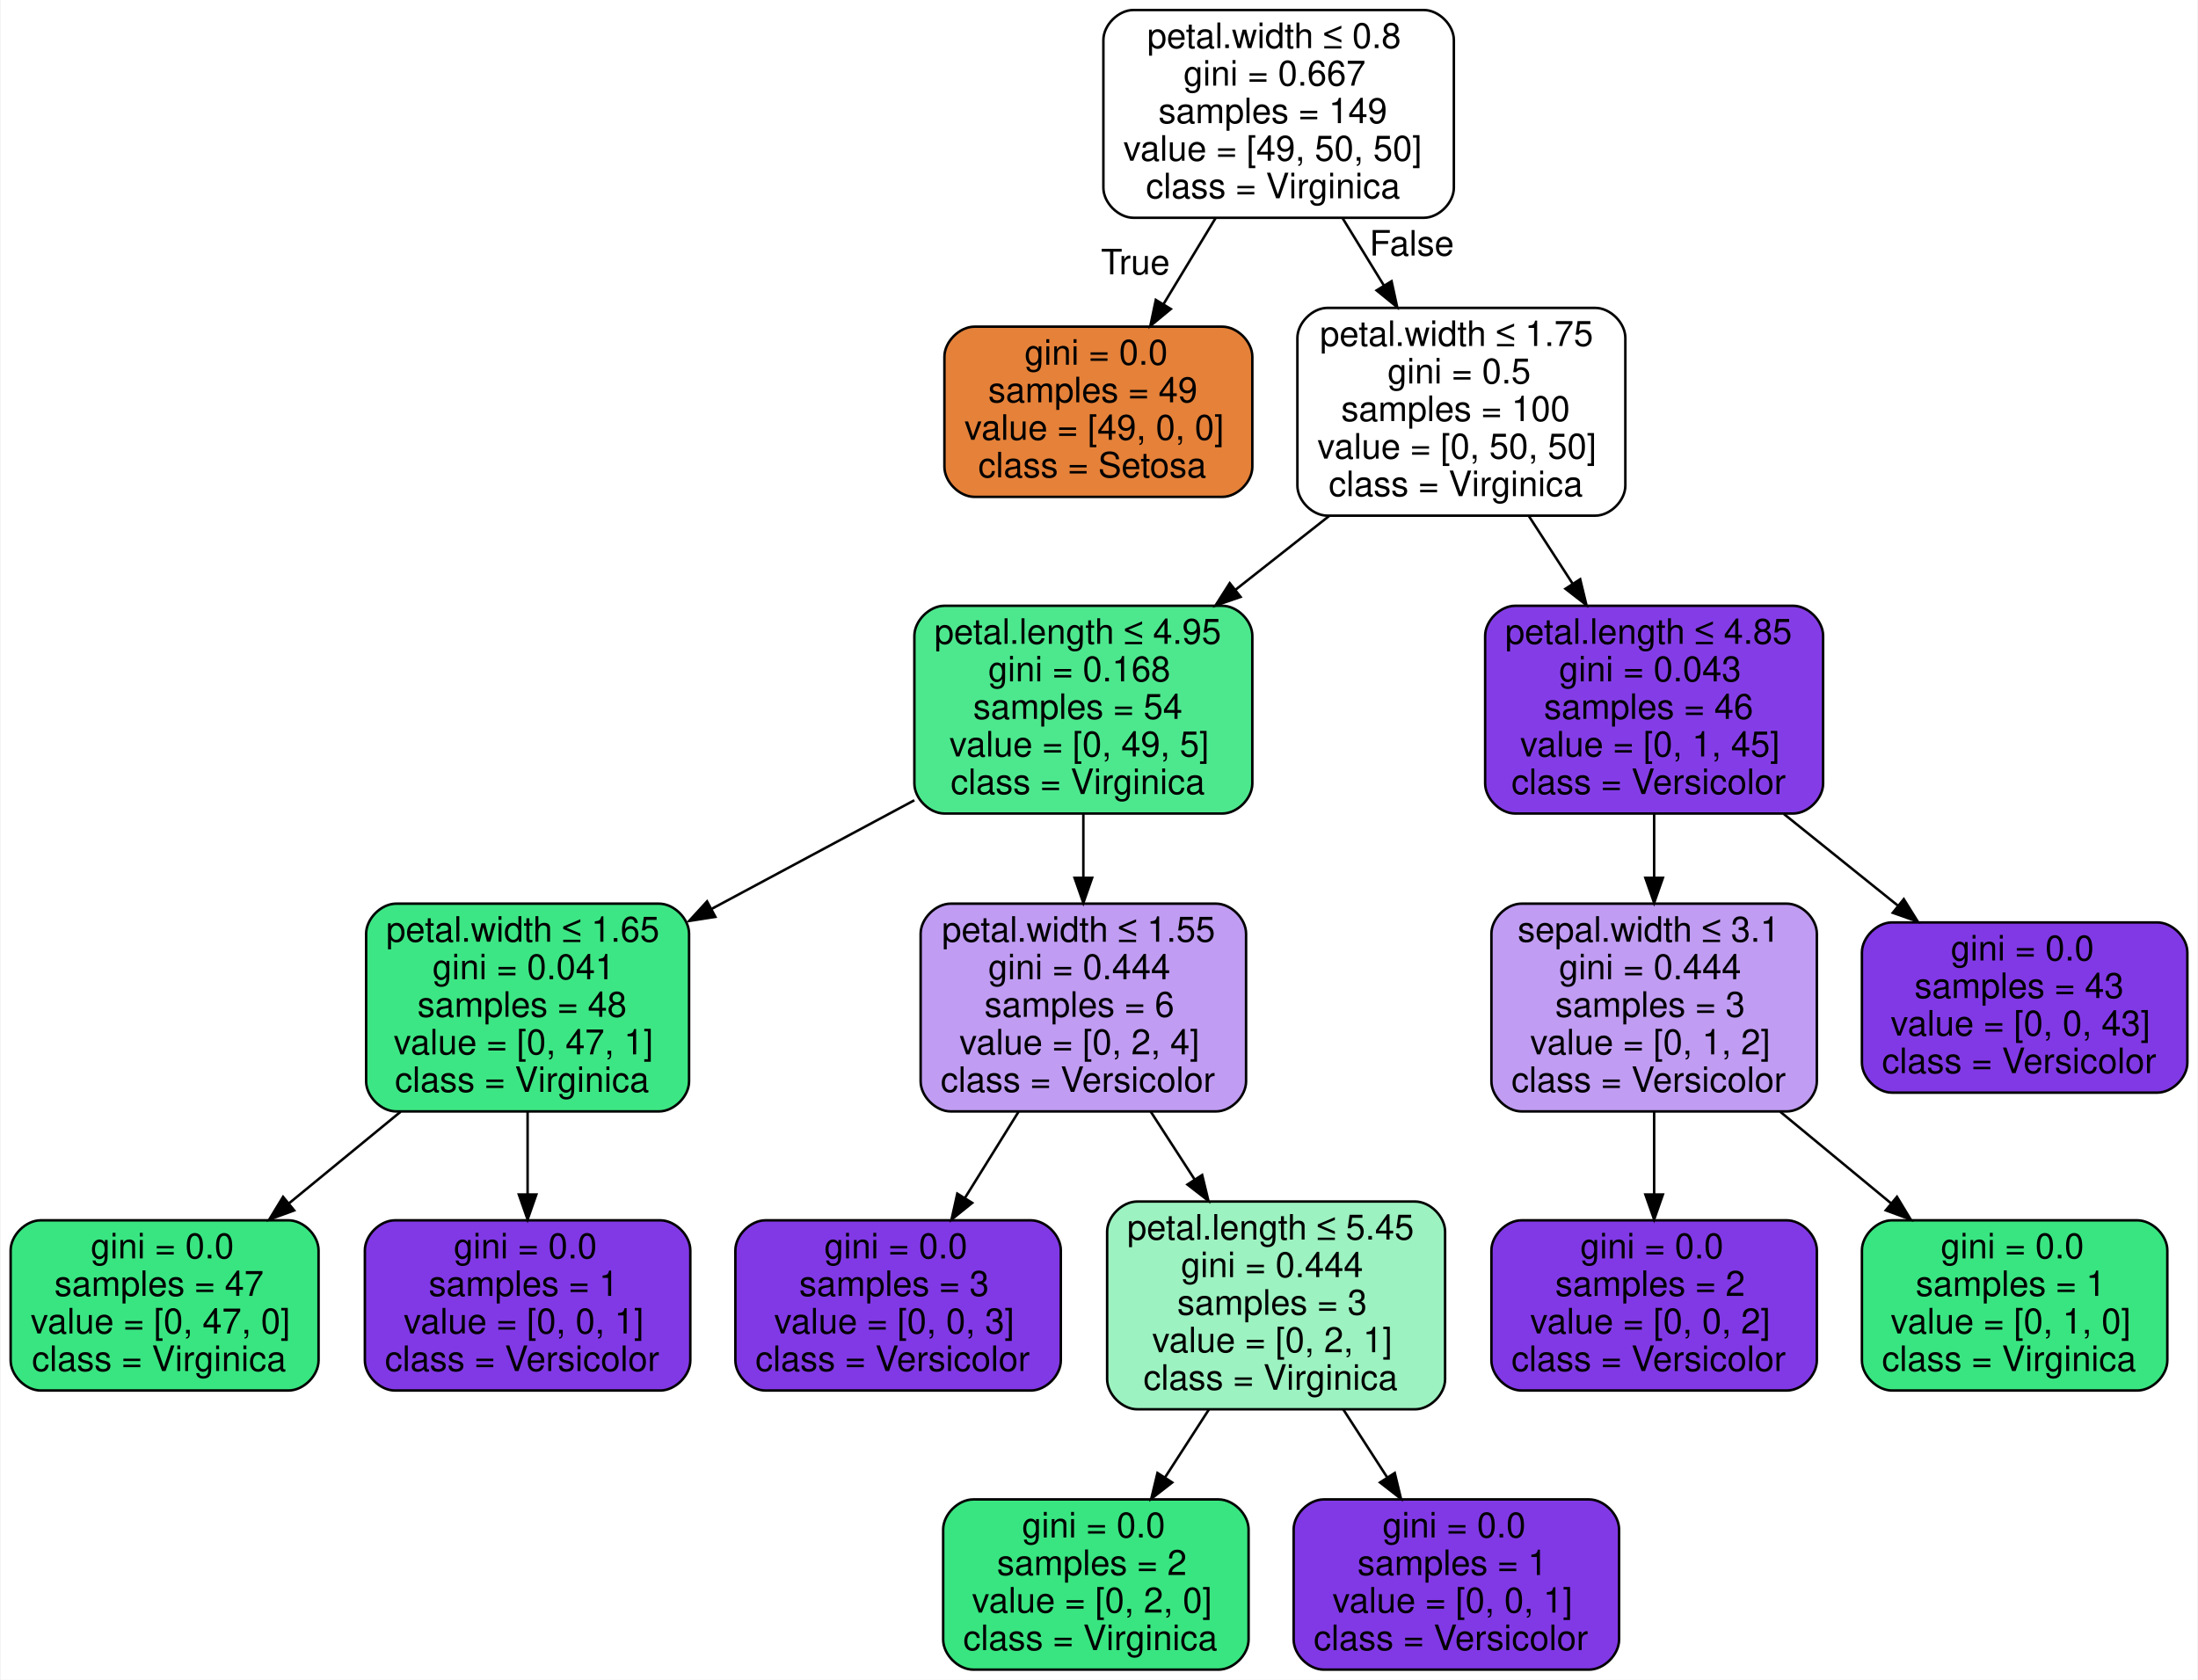
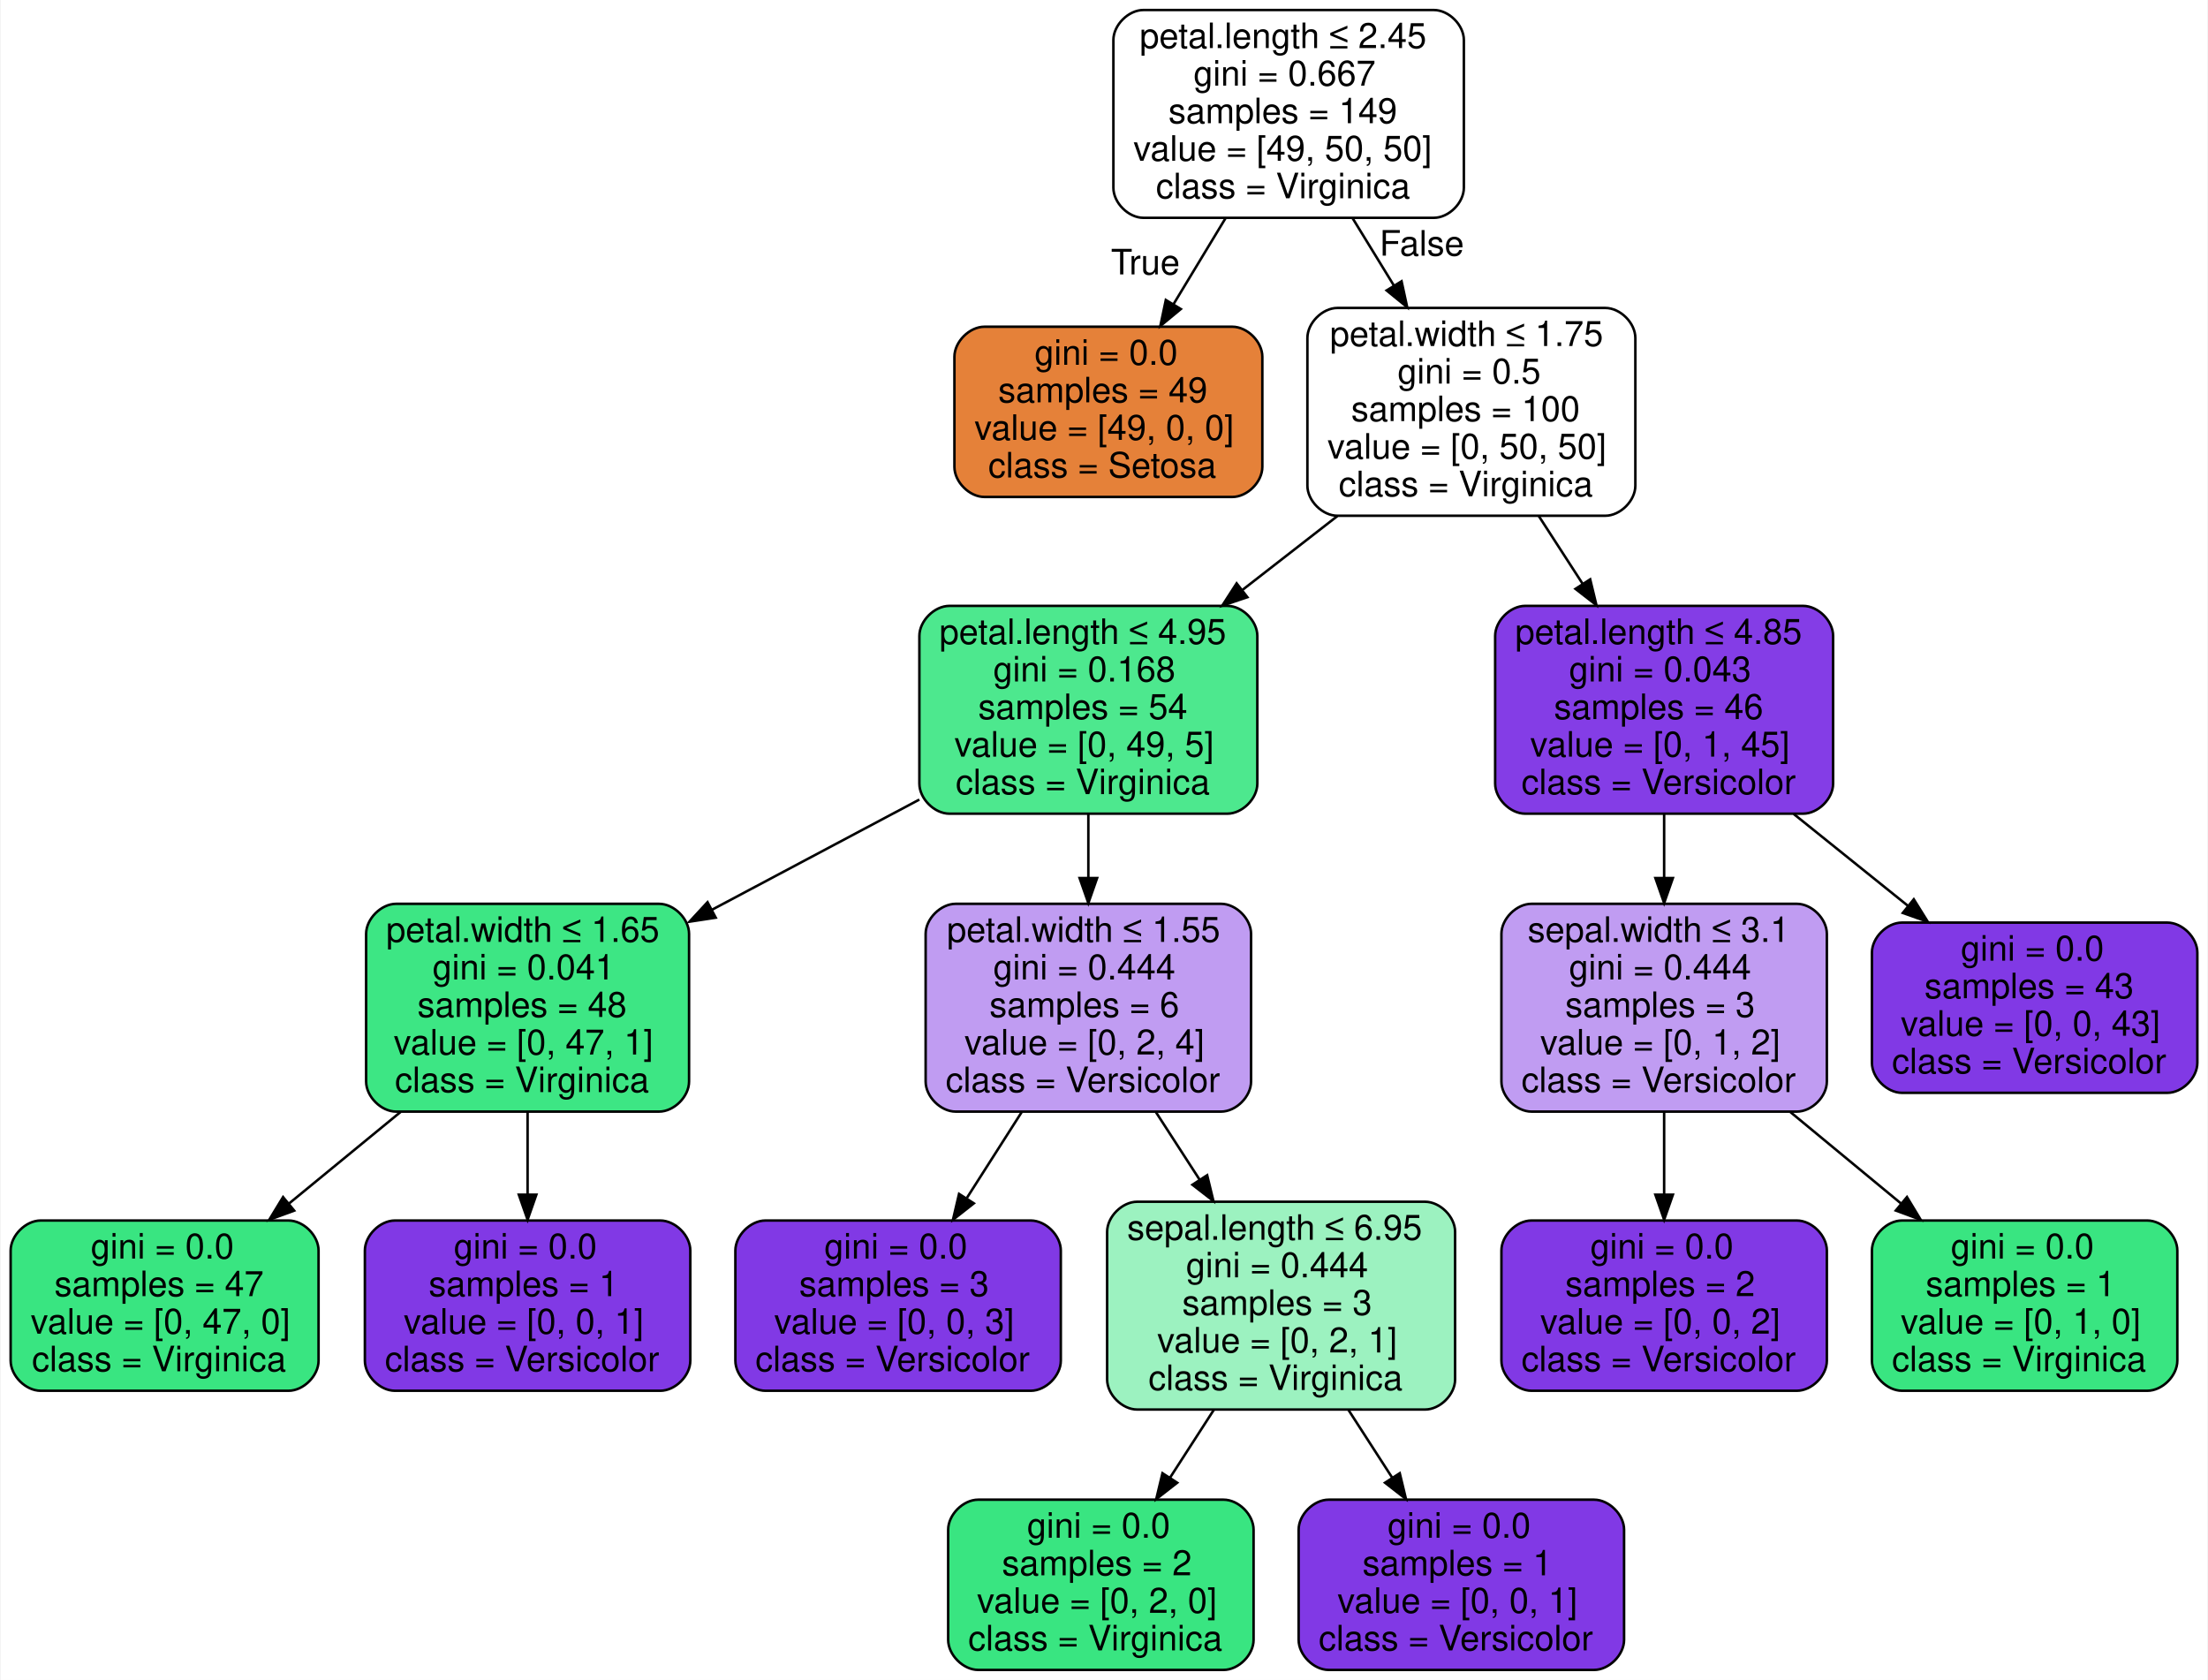
- <svg xmlns="http://www.w3.org/2000/svg" width="878pt" height="671pt" viewBox="0.00 0.00 877.50 671.00">
+ <svg xmlns="http://www.w3.org/2000/svg" width="882pt" height="671pt" viewBox="0.00 0.00 881.50 671.00">
  <g id="graph0" class="graph" transform="scale(1 1) rotate(0) translate(4 667)">
-     <polygon fill="#ffffff" stroke="transparent" points="-4,4 -4,-667 873.5,-667 873.5,4 -4,4" />
+     <polygon fill="#ffffff" stroke="transparent" points="-4,4 -4,-667 877.5,-667 877.5,4 -4,4" />
    <g id="node1" class="node">
-       <path fill="#ffffff" stroke="#000000" d="M564.5,-663C564.5,-663 448.5,-663 448.5,-663 442.5,-663 436.5,-657 436.5,-651 436.5,-651 436.5,-592 436.5,-592 436.5,-586 442.5,-580 448.5,-580 448.5,-580 564.5,-580 564.5,-580 570.5,-580 576.5,-586 576.5,-592 576.5,-592 576.5,-651 576.5,-651 576.5,-657 570.5,-663 564.5,-663" />
-       <text text-anchor="start" x="454" y="-647.8" font-family="Helvetica,sans-Serif" font-size="14.00" fill="#000000">petal.width ≤ 0.8</text>
-       <text text-anchor="start" x="468.5" y="-632.8" font-family="Helvetica,sans-Serif" font-size="14.00" fill="#000000">gini = 0.667</text>
-       <text text-anchor="start" x="458.5" y="-617.8" font-family="Helvetica,sans-Serif" font-size="14.00" fill="#000000">samples = 149</text>
-       <text text-anchor="start" x="444.5" y="-602.8" font-family="Helvetica,sans-Serif" font-size="14.00" fill="#000000">value = [49, 50, 50]</text>
-       <text text-anchor="start" x="453.5" y="-587.8" font-family="Helvetica,sans-Serif" font-size="14.00" fill="#000000">class = Virginica</text>
+       <path fill="#ffffff" stroke="#000000" d="M568.5,-663C568.5,-663 452.5,-663 452.5,-663 446.5,-663 440.5,-657 440.5,-651 440.5,-651 440.5,-592 440.5,-592 440.5,-586 446.5,-580 452.5,-580 452.5,-580 568.5,-580 568.5,-580 574.5,-580 580.5,-586 580.5,-592 580.5,-592 580.5,-651 580.5,-651 580.5,-657 574.5,-663 568.5,-663" />
+       <text text-anchor="start" x="451" y="-647.8" font-family="Helvetica,sans-Serif" font-size="14.00" fill="#000000">petal.length ≤ 2.45</text>
+       <text text-anchor="start" x="472.5" y="-632.8" font-family="Helvetica,sans-Serif" font-size="14.00" fill="#000000">gini = 0.667</text>
+       <text text-anchor="start" x="462.5" y="-617.8" font-family="Helvetica,sans-Serif" font-size="14.00" fill="#000000">samples = 149</text>
+       <text text-anchor="start" x="448.5" y="-602.8" font-family="Helvetica,sans-Serif" font-size="14.00" fill="#000000">value = [49, 50, 50]</text>
+       <text text-anchor="start" x="457.5" y="-587.8" font-family="Helvetica,sans-Serif" font-size="14.00" fill="#000000">class = Virginica</text>
    </g>
    <g id="node2" class="node">
-       <path fill="#e58139" stroke="#000000" d="M484,-536.5C484,-536.5 385,-536.5 385,-536.5 379,-536.5 373,-530.5 373,-524.5 373,-524.5 373,-480.5 373,-480.5 373,-474.5 379,-468.5 385,-468.5 385,-468.5 484,-468.5 484,-468.5 490,-468.5 496,-474.5 496,-480.5 496,-480.5 496,-524.5 496,-524.5 496,-530.5 490,-536.5 484,-536.5" />
-       <text text-anchor="start" x="405" y="-521.3" font-family="Helvetica,sans-Serif" font-size="14.00" fill="#000000">gini = 0.0</text>
-       <text text-anchor="start" x="390.5" y="-506.3" font-family="Helvetica,sans-Serif" font-size="14.00" fill="#000000">samples = 49</text>
-       <text text-anchor="start" x="381" y="-491.3" font-family="Helvetica,sans-Serif" font-size="14.00" fill="#000000">value = [49, 0, 0]</text>
-       <text text-anchor="start" x="386.5" y="-476.3" font-family="Helvetica,sans-Serif" font-size="14.00" fill="#000000">class = Setosa</text>
+       <path fill="#e58139" stroke="#000000" d="M488,-536.5C488,-536.5 389,-536.5 389,-536.5 383,-536.5 377,-530.5 377,-524.5 377,-524.5 377,-480.5 377,-480.5 377,-474.5 383,-468.5 389,-468.5 389,-468.5 488,-468.5 488,-468.5 494,-468.5 500,-474.5 500,-480.5 500,-480.5 500,-524.5 500,-524.5 500,-530.5 494,-536.5 488,-536.5" />
+       <text text-anchor="start" x="409" y="-521.3" font-family="Helvetica,sans-Serif" font-size="14.00" fill="#000000">gini = 0.0</text>
+       <text text-anchor="start" x="394.5" y="-506.3" font-family="Helvetica,sans-Serif" font-size="14.00" fill="#000000">samples = 49</text>
+       <text text-anchor="start" x="385" y="-491.3" font-family="Helvetica,sans-Serif" font-size="14.00" fill="#000000">value = [49, 0, 0]</text>
+       <text text-anchor="start" x="390.5" y="-476.3" font-family="Helvetica,sans-Serif" font-size="14.00" fill="#000000">class = Setosa</text>
    </g>
    <g id="edge1" class="edge">
-       <path fill="none" stroke="#000000" d="M481.318,-579.88C474.598,-568.774 467.324,-556.751 460.559,-545.569" />
-       <polygon fill="#000000" stroke="#000000" points="463.433,-543.559 455.262,-536.815 457.444,-547.183 463.433,-543.559" />
-       <text text-anchor="middle" x="449.288" y="-557.391" font-family="Helvetica,sans-Serif" font-size="14.00" fill="#000000">True</text>
+       <path fill="none" stroke="#000000" d="M485.318,-579.88C478.598,-568.774 471.324,-556.751 464.559,-545.569" />
+       <polygon fill="#000000" stroke="#000000" points="467.433,-543.559 459.262,-536.815 461.444,-547.183 467.433,-543.559" />
+       <text text-anchor="middle" x="453.288" y="-557.391" font-family="Helvetica,sans-Serif" font-size="14.00" fill="#000000">True</text>
    </g>
    <g id="node3" class="node">
-       <path fill="#ffffff" stroke="#000000" d="M633,-544C633,-544 526,-544 526,-544 520,-544 514,-538 514,-532 514,-532 514,-473 514,-473 514,-467 520,-461 526,-461 526,-461 633,-461 633,-461 639,-461 645,-467 645,-473 645,-473 645,-532 645,-532 645,-538 639,-544 633,-544" />
-       <text text-anchor="start" x="523" y="-528.8" font-family="Helvetica,sans-Serif" font-size="14.00" fill="#000000">petal.width ≤ 1.75</text>
-       <text text-anchor="start" x="550" y="-513.8" font-family="Helvetica,sans-Serif" font-size="14.00" fill="#000000">gini = 0.5</text>
-       <text text-anchor="start" x="531.5" y="-498.8" font-family="Helvetica,sans-Serif" font-size="14.00" fill="#000000">samples = 100</text>
-       <text text-anchor="start" x="522" y="-483.8" font-family="Helvetica,sans-Serif" font-size="14.00" fill="#000000">value = [0, 50, 50]</text>
-       <text text-anchor="start" x="526.5" y="-468.8" font-family="Helvetica,sans-Serif" font-size="14.00" fill="#000000">class = Virginica</text>
+       <path fill="#ffffff" stroke="#000000" d="M637,-544C637,-544 530,-544 530,-544 524,-544 518,-538 518,-532 518,-532 518,-473 518,-473 518,-467 524,-461 530,-461 530,-461 637,-461 637,-461 643,-461 649,-467 649,-473 649,-473 649,-532 649,-532 649,-538 643,-544 637,-544" />
+       <text text-anchor="start" x="527" y="-528.8" font-family="Helvetica,sans-Serif" font-size="14.00" fill="#000000">petal.width ≤ 1.75</text>
+       <text text-anchor="start" x="554" y="-513.8" font-family="Helvetica,sans-Serif" font-size="14.00" fill="#000000">gini = 0.5</text>
+       <text text-anchor="start" x="535.5" y="-498.8" font-family="Helvetica,sans-Serif" font-size="14.00" fill="#000000">samples = 100</text>
+       <text text-anchor="start" x="526" y="-483.8" font-family="Helvetica,sans-Serif" font-size="14.00" fill="#000000">value = [0, 50, 50]</text>
+       <text text-anchor="start" x="530.5" y="-468.8" font-family="Helvetica,sans-Serif" font-size="14.00" fill="#000000">class = Virginica</text>
    </g>
    <g id="edge2" class="edge">
-       <path fill="none" stroke="#000000" d="M532.032,-579.88C537.391,-571.143 543.098,-561.84 548.628,-552.825" />
-       <polygon fill="#000000" stroke="#000000" points="551.614,-554.652 553.859,-544.298 545.647,-550.992 551.614,-554.652" />
-       <text text-anchor="middle" x="559.684" y="-564.91" font-family="Helvetica,sans-Serif" font-size="14.00" fill="#000000">False</text>
+       <path fill="none" stroke="#000000" d="M536.032,-579.88C541.391,-571.143 547.098,-561.84 552.628,-552.825" />
+       <polygon fill="#000000" stroke="#000000" points="555.614,-554.652 557.859,-544.298 549.647,-550.992 555.614,-554.652" />
+       <text text-anchor="middle" x="563.684" y="-564.91" font-family="Helvetica,sans-Serif" font-size="14.00" fill="#000000">False</text>
    </g>
    <g id="node4" class="node">
-       <path fill="#4de88e" stroke="#000000" d="M484,-425C484,-425 373,-425 373,-425 367,-425 361,-419 361,-413 361,-413 361,-354 361,-354 361,-348 367,-342 373,-342 373,-342 484,-342 484,-342 490,-342 496,-348 496,-354 496,-354 496,-413 496,-413 496,-419 490,-425 484,-425" />
-       <text text-anchor="start" x="369" y="-409.8" font-family="Helvetica,sans-Serif" font-size="14.00" fill="#000000">petal.length ≤ 4.95</text>
-       <text text-anchor="start" x="390.5" y="-394.8" font-family="Helvetica,sans-Serif" font-size="14.00" fill="#000000">gini = 0.168</text>
-       <text text-anchor="start" x="384.5" y="-379.8" font-family="Helvetica,sans-Serif" font-size="14.00" fill="#000000">samples = 54</text>
-       <text text-anchor="start" x="375" y="-364.8" font-family="Helvetica,sans-Serif" font-size="14.00" fill="#000000">value = [0, 49, 5]</text>
-       <text text-anchor="start" x="375.5" y="-349.8" font-family="Helvetica,sans-Serif" font-size="14.00" fill="#000000">class = Virginica</text>
+       <path fill="#4de88e" stroke="#000000" d="M486,-425C486,-425 375,-425 375,-425 369,-425 363,-419 363,-413 363,-413 363,-354 363,-354 363,-348 369,-342 375,-342 375,-342 486,-342 486,-342 492,-342 498,-348 498,-354 498,-354 498,-413 498,-413 498,-419 492,-425 486,-425" />
+       <text text-anchor="start" x="371" y="-409.8" font-family="Helvetica,sans-Serif" font-size="14.00" fill="#000000">petal.length ≤ 4.95</text>
+       <text text-anchor="start" x="392.5" y="-394.8" font-family="Helvetica,sans-Serif" font-size="14.00" fill="#000000">gini = 0.168</text>
+       <text text-anchor="start" x="386.5" y="-379.8" font-family="Helvetica,sans-Serif" font-size="14.00" fill="#000000">samples = 54</text>
+       <text text-anchor="start" x="377" y="-364.8" font-family="Helvetica,sans-Serif" font-size="14.00" fill="#000000">value = [0, 49, 5]</text>
+       <text text-anchor="start" x="377.5" y="-349.8" font-family="Helvetica,sans-Serif" font-size="14.00" fill="#000000">class = Virginica</text>
    </g>
    <g id="edge3" class="edge">
-       <path fill="none" stroke="#000000" d="M526.688,-460.88C514.618,-451.368 501.696,-441.184 489.321,-431.432" />
-       <polygon fill="#000000" stroke="#000000" points="491.303,-428.538 481.283,-425.097 486.97,-434.036 491.303,-428.538" />
+       <path fill="none" stroke="#000000" d="M529.988,-460.88C517.759,-451.368 504.666,-441.184 492.127,-431.432" />
+       <polygon fill="#000000" stroke="#000000" points="494.024,-428.474 483.982,-425.097 489.726,-433.999 494.024,-428.474" />
    </g>
    <g id="node13" class="node">
-       <path fill="#843de6" stroke="#000000" d="M712,-425C712,-425 601,-425 601,-425 595,-425 589,-419 589,-413 589,-413 589,-354 589,-354 589,-348 595,-342 601,-342 601,-342 712,-342 712,-342 718,-342 724,-348 724,-354 724,-354 724,-413 724,-413 724,-419 718,-425 712,-425" />
-       <text text-anchor="start" x="597" y="-409.8" font-family="Helvetica,sans-Serif" font-size="14.00" fill="#000000">petal.length ≤ 4.85</text>
-       <text text-anchor="start" x="618.5" y="-394.8" font-family="Helvetica,sans-Serif" font-size="14.00" fill="#000000">gini = 0.043</text>
-       <text text-anchor="start" x="612.5" y="-379.8" font-family="Helvetica,sans-Serif" font-size="14.00" fill="#000000">samples = 46</text>
-       <text text-anchor="start" x="603" y="-364.8" font-family="Helvetica,sans-Serif" font-size="14.00" fill="#000000">value = [0, 1, 45]</text>
-       <text text-anchor="start" x="599.5" y="-349.8" font-family="Helvetica,sans-Serif" font-size="14.00" fill="#000000">class = Versicolor</text>
+       <path fill="#843de6" stroke="#000000" d="M716,-425C716,-425 605,-425 605,-425 599,-425 593,-419 593,-413 593,-413 593,-354 593,-354 593,-348 599,-342 605,-342 605,-342 716,-342 716,-342 722,-342 728,-348 728,-354 728,-354 728,-413 728,-413 728,-419 722,-425 716,-425" />
+       <text text-anchor="start" x="601" y="-409.8" font-family="Helvetica,sans-Serif" font-size="14.00" fill="#000000">petal.length ≤ 4.85</text>
+       <text text-anchor="start" x="622.5" y="-394.8" font-family="Helvetica,sans-Serif" font-size="14.00" fill="#000000">gini = 0.043</text>
+       <text text-anchor="start" x="616.5" y="-379.8" font-family="Helvetica,sans-Serif" font-size="14.00" fill="#000000">samples = 46</text>
+       <text text-anchor="start" x="607" y="-364.8" font-family="Helvetica,sans-Serif" font-size="14.00" fill="#000000">value = [0, 1, 45]</text>
+       <text text-anchor="start" x="603.5" y="-349.8" font-family="Helvetica,sans-Serif" font-size="14.00" fill="#000000">class = Versicolor</text>
    </g>
    <g id="edge12" class="edge">
-       <path fill="none" stroke="#000000" d="M606.431,-460.88C612.084,-452.143 618.103,-442.84 623.937,-433.825" />
-       <polygon fill="#000000" stroke="#000000" points="626.96,-435.595 629.454,-425.298 621.083,-431.792 626.96,-435.595" />
+       <path fill="none" stroke="#000000" d="M610.431,-460.88C616.084,-452.143 622.103,-442.84 627.937,-433.825" />
+       <polygon fill="#000000" stroke="#000000" points="630.96,-435.595 633.454,-425.298 625.083,-431.792 630.96,-435.595" />
    </g>
    <g id="node5" class="node">
      <path fill="#3de684" stroke="#000000" d="M259,-306C259,-306 154,-306 154,-306 148,-306 142,-300 142,-294 142,-294 142,-235 142,-235 142,-229 148,-223 154,-223 154,-223 259,-223 259,-223 265,-223 271,-229 271,-235 271,-235 271,-294 271,-294 271,-300 265,-306 259,-306" />
      <text text-anchor="start" x="150" y="-290.8" font-family="Helvetica,sans-Serif" font-size="14.00" fill="#000000">petal.width ≤ 1.65</text>
      <text text-anchor="start" x="168.5" y="-275.8" font-family="Helvetica,sans-Serif" font-size="14.00" fill="#000000">gini = 0.041</text>
      <text text-anchor="start" x="162.5" y="-260.8" font-family="Helvetica,sans-Serif" font-size="14.00" fill="#000000">samples = 48</text>
      <text text-anchor="start" x="153" y="-245.8" font-family="Helvetica,sans-Serif" font-size="14.00" fill="#000000">value = [0, 47, 1]</text>
      <text text-anchor="start" x="153.5" y="-230.8" font-family="Helvetica,sans-Serif" font-size="14.00" fill="#000000">class = Virginica</text>
    </g>
    <g id="edge4" class="edge">
-       <path fill="none" stroke="#000000" d="M360.988,-347.311C335.428,-333.61 306.212,-317.949 280.117,-303.962" />
-       <polygon fill="#000000" stroke="#000000" points="281.496,-300.729 271.029,-299.09 278.188,-306.899 281.496,-300.729" />
+       <path fill="none" stroke="#000000" d="M362.989,-347.635C336.833,-333.739 306.811,-317.79 280.103,-303.602" />
+       <polygon fill="#000000" stroke="#000000" points="281.656,-300.464 271.183,-298.863 278.372,-306.646 281.656,-300.464" />
    </g>
    <g id="node8" class="node">
-       <path fill="#c09cf2" stroke="#000000" d="M481.5,-306C481.5,-306 375.5,-306 375.5,-306 369.5,-306 363.5,-300 363.5,-294 363.5,-294 363.5,-235 363.5,-235 363.5,-229 369.5,-223 375.5,-223 375.5,-223 481.5,-223 481.5,-223 487.5,-223 493.5,-229 493.5,-235 493.5,-235 493.5,-294 493.5,-294 493.5,-300 487.5,-306 481.5,-306" />
-       <text text-anchor="start" x="372" y="-290.8" font-family="Helvetica,sans-Serif" font-size="14.00" fill="#000000">petal.width ≤ 1.55</text>
-       <text text-anchor="start" x="390.5" y="-275.8" font-family="Helvetica,sans-Serif" font-size="14.00" fill="#000000">gini = 0.444</text>
-       <text text-anchor="start" x="389" y="-260.8" font-family="Helvetica,sans-Serif" font-size="14.00" fill="#000000">samples = 6</text>
-       <text text-anchor="start" x="379" y="-245.8" font-family="Helvetica,sans-Serif" font-size="14.00" fill="#000000">value = [0, 2, 4]</text>
-       <text text-anchor="start" x="371.5" y="-230.8" font-family="Helvetica,sans-Serif" font-size="14.00" fill="#000000">class = Versicolor</text>
+       <path fill="#c09cf2" stroke="#000000" d="M483.5,-306C483.5,-306 377.5,-306 377.5,-306 371.5,-306 365.5,-300 365.5,-294 365.5,-294 365.5,-235 365.5,-235 365.5,-229 371.5,-223 377.5,-223 377.5,-223 483.5,-223 483.5,-223 489.5,-223 495.5,-229 495.5,-235 495.5,-235 495.5,-294 495.5,-294 495.5,-300 489.5,-306 483.5,-306" />
+       <text text-anchor="start" x="374" y="-290.8" font-family="Helvetica,sans-Serif" font-size="14.00" fill="#000000">petal.width ≤ 1.55</text>
+       <text text-anchor="start" x="392.5" y="-275.8" font-family="Helvetica,sans-Serif" font-size="14.00" fill="#000000">gini = 0.444</text>
+       <text text-anchor="start" x="391" y="-260.8" font-family="Helvetica,sans-Serif" font-size="14.00" fill="#000000">samples = 6</text>
+       <text text-anchor="start" x="381" y="-245.8" font-family="Helvetica,sans-Serif" font-size="14.00" fill="#000000">value = [0, 2, 4]</text>
+       <text text-anchor="start" x="373.5" y="-230.8" font-family="Helvetica,sans-Serif" font-size="14.00" fill="#000000">class = Versicolor</text>
    </g>
    <g id="edge7" class="edge">
-       <path fill="none" stroke="#000000" d="M428.5,-341.88C428.5,-333.684 428.5,-324.989 428.5,-316.501" />
-       <polygon fill="#000000" stroke="#000000" points="432,-316.298 428.5,-306.298 425,-316.298 432,-316.298" />
+       <path fill="none" stroke="#000000" d="M430.5,-341.88C430.5,-333.684 430.5,-324.989 430.5,-316.501" />
+       <polygon fill="#000000" stroke="#000000" points="434,-316.298 430.5,-306.298 427,-316.298 434,-316.298" />
    </g>
    <g id="node6" class="node">
      <path fill="#39e581" stroke="#000000" d="M111,-179.5C111,-179.5 12,-179.5 12,-179.5 6,-179.5 0,-173.5 0,-167.5 0,-167.5 0,-123.5 0,-123.5 0,-117.5 6,-111.5 12,-111.5 12,-111.5 111,-111.5 111,-111.5 117,-111.5 123,-117.5 123,-123.5 123,-123.5 123,-167.5 123,-167.5 123,-173.5 117,-179.5 111,-179.5" />
      <text text-anchor="start" x="32" y="-164.3" font-family="Helvetica,sans-Serif" font-size="14.00" fill="#000000">gini = 0.0</text>
      <text text-anchor="start" x="17.5" y="-149.3" font-family="Helvetica,sans-Serif" font-size="14.00" fill="#000000">samples = 47</text>
      <text text-anchor="start" x="8" y="-134.3" font-family="Helvetica,sans-Serif" font-size="14.00" fill="#000000">value = [0, 47, 0]</text>
      <text text-anchor="start" x="8.5" y="-119.3" font-family="Helvetica,sans-Serif" font-size="14.00" fill="#000000">class = Virginica</text>
    </g>
    <g id="edge5" class="edge">
      <path fill="none" stroke="#000000" d="M155.786,-222.88C141.316,-211.004 125.569,-198.08 111.162,-186.257" />
      <polygon fill="#000000" stroke="#000000" points="113.263,-183.453 103.312,-179.815 108.822,-188.864 113.263,-183.453" />
    </g>
    <g id="node7" class="node">
      <path fill="#8139e5" stroke="#000000" d="M259.5,-179.5C259.5,-179.5 153.5,-179.5 153.5,-179.5 147.5,-179.5 141.5,-173.5 141.5,-167.5 141.5,-167.5 141.5,-123.5 141.5,-123.5 141.5,-117.5 147.5,-111.5 153.5,-111.5 153.5,-111.5 259.5,-111.5 259.5,-111.5 265.5,-111.5 271.5,-117.5 271.5,-123.5 271.5,-123.5 271.5,-167.5 271.5,-167.5 271.5,-173.5 265.5,-179.5 259.5,-179.5" />
      <text text-anchor="start" x="177" y="-164.3" font-family="Helvetica,sans-Serif" font-size="14.00" fill="#000000">gini = 0.0</text>
      <text text-anchor="start" x="167" y="-149.3" font-family="Helvetica,sans-Serif" font-size="14.00" fill="#000000">samples = 1</text>
      <text text-anchor="start" x="157" y="-134.3" font-family="Helvetica,sans-Serif" font-size="14.00" fill="#000000">value = [0, 0, 1]</text>
      <text text-anchor="start" x="149.5" y="-119.3" font-family="Helvetica,sans-Serif" font-size="14.00" fill="#000000">class = Versicolor</text>
    </g>
    <g id="edge6" class="edge">
      <path fill="none" stroke="#000000" d="M206.5,-222.88C206.5,-212.213 206.5,-200.702 206.5,-189.901" />
      <polygon fill="#000000" stroke="#000000" points="210,-189.815 206.5,-179.815 203,-189.815 210,-189.815" />
    </g>
    <g id="node9" class="node">
      <path fill="#8139e5" stroke="#000000" d="M407.5,-179.5C407.5,-179.5 301.5,-179.5 301.5,-179.5 295.5,-179.5 289.5,-173.5 289.5,-167.5 289.5,-167.5 289.5,-123.5 289.5,-123.5 289.5,-117.5 295.5,-111.5 301.5,-111.5 301.5,-111.5 407.5,-111.5 407.5,-111.5 413.5,-111.5 419.5,-117.5 419.5,-123.5 419.5,-123.5 419.5,-167.5 419.5,-167.5 419.5,-173.5 413.5,-179.5 407.5,-179.5" />
      <text text-anchor="start" x="325" y="-164.3" font-family="Helvetica,sans-Serif" font-size="14.00" fill="#000000">gini = 0.0</text>
      <text text-anchor="start" x="315" y="-149.3" font-family="Helvetica,sans-Serif" font-size="14.00" fill="#000000">samples = 3</text>
      <text text-anchor="start" x="305" y="-134.3" font-family="Helvetica,sans-Serif" font-size="14.00" fill="#000000">value = [0, 0, 3]</text>
      <text text-anchor="start" x="297.5" y="-119.3" font-family="Helvetica,sans-Serif" font-size="14.00" fill="#000000">class = Versicolor</text>
    </g>
    <g id="edge8" class="edge">
-       <path fill="none" stroke="#000000" d="M402.618,-222.88C395.712,-211.774 388.236,-199.751 381.283,-188.569" />
-       <polygon fill="#000000" stroke="#000000" points="384.092,-186.459 375.839,-179.815 378.147,-190.155 384.092,-186.459" />
+       <path fill="none" stroke="#000000" d="M403.919,-222.88C396.826,-211.774 389.148,-199.751 382.006,-188.569" />
+       <polygon fill="#000000" stroke="#000000" points="384.748,-186.359 376.415,-179.815 378.848,-190.127 384.748,-186.359" />
    </g>
    <g id="node10" class="node">
-       <path fill="#9cf2c0" stroke="#000000" d="M561,-187C561,-187 450,-187 450,-187 444,-187 438,-181 438,-175 438,-175 438,-116 438,-116 438,-110 444,-104 450,-104 450,-104 561,-104 561,-104 567,-104 573,-110 573,-116 573,-116 573,-175 573,-175 573,-181 567,-187 561,-187" />
-       <text text-anchor="start" x="446" y="-171.8" font-family="Helvetica,sans-Serif" font-size="14.00" fill="#000000">petal.length ≤ 5.45</text>
-       <text text-anchor="start" x="467.5" y="-156.8" font-family="Helvetica,sans-Serif" font-size="14.00" fill="#000000">gini = 0.444</text>
-       <text text-anchor="start" x="466" y="-141.8" font-family="Helvetica,sans-Serif" font-size="14.00" fill="#000000">samples = 3</text>
-       <text text-anchor="start" x="456" y="-126.8" font-family="Helvetica,sans-Serif" font-size="14.00" fill="#000000">value = [0, 2, 1]</text>
-       <text text-anchor="start" x="452.5" y="-111.8" font-family="Helvetica,sans-Serif" font-size="14.00" fill="#000000">class = Virginica</text>
+       <path fill="#9cf2c0" stroke="#000000" d="M565,-187C565,-187 450,-187 450,-187 444,-187 438,-181 438,-175 438,-175 438,-116 438,-116 438,-110 444,-104 450,-104 450,-104 565,-104 565,-104 571,-104 577,-110 577,-116 577,-116 577,-175 577,-175 577,-181 571,-187 565,-187" />
+       <text text-anchor="start" x="446" y="-171.8" font-family="Helvetica,sans-Serif" font-size="14.00" fill="#000000">sepal.length ≤ 6.95</text>
+       <text text-anchor="start" x="469.5" y="-156.8" font-family="Helvetica,sans-Serif" font-size="14.00" fill="#000000">gini = 0.444</text>
+       <text text-anchor="start" x="468" y="-141.8" font-family="Helvetica,sans-Serif" font-size="14.00" fill="#000000">samples = 3</text>
+       <text text-anchor="start" x="458" y="-126.8" font-family="Helvetica,sans-Serif" font-size="14.00" fill="#000000">value = [0, 2, 1]</text>
+       <text text-anchor="start" x="454.5" y="-111.8" font-family="Helvetica,sans-Serif" font-size="14.00" fill="#000000">class = Virginica</text>
    </g>
    <g id="edge9" class="edge">
-       <path fill="none" stroke="#000000" d="M455.431,-222.88C461.084,-214.143 467.103,-204.84 472.937,-195.825" />
-       <polygon fill="#000000" stroke="#000000" points="475.96,-197.595 478.454,-187.298 470.083,-193.792 475.96,-197.595" />
+       <path fill="none" stroke="#000000" d="M457.431,-222.88C463.084,-214.143 469.103,-204.84 474.937,-195.825" />
+       <polygon fill="#000000" stroke="#000000" points="477.96,-197.595 480.454,-187.298 472.083,-193.792 477.96,-197.595" />
    </g>
    <g id="node11" class="node">
-       <path fill="#39e581" stroke="#000000" d="M482.5,-68C482.5,-68 384.5,-68 384.5,-68 378.5,-68 372.5,-62 372.5,-56 372.5,-56 372.5,-12 372.5,-12 372.5,-6 378.5,0 384.5,0 384.5,0 482.5,0 482.5,0 488.5,0 494.5,-6 494.5,-12 494.5,-12 494.5,-56 494.5,-56 494.5,-62 488.5,-68 482.5,-68" />
-       <text text-anchor="start" x="404" y="-52.8" font-family="Helvetica,sans-Serif" font-size="14.00" fill="#000000">gini = 0.0</text>
-       <text text-anchor="start" x="394" y="-37.8" font-family="Helvetica,sans-Serif" font-size="14.00" fill="#000000">samples = 2</text>
-       <text text-anchor="start" x="384" y="-22.8" font-family="Helvetica,sans-Serif" font-size="14.00" fill="#000000">value = [0, 2, 0]</text>
-       <text text-anchor="start" x="380.5" y="-7.8" font-family="Helvetica,sans-Serif" font-size="14.00" fill="#000000">class = Virginica</text>
+       <path fill="#39e581" stroke="#000000" d="M484.5,-68C484.5,-68 386.5,-68 386.5,-68 380.5,-68 374.5,-62 374.5,-56 374.5,-56 374.5,-12 374.5,-12 374.5,-6 380.5,0 386.5,0 386.5,0 484.5,0 484.5,0 490.5,0 496.5,-6 496.5,-12 496.5,-12 496.5,-56 496.5,-56 496.5,-62 490.5,-68 484.5,-68" />
+       <text text-anchor="start" x="406" y="-52.8" font-family="Helvetica,sans-Serif" font-size="14.00" fill="#000000">gini = 0.0</text>
+       <text text-anchor="start" x="396" y="-37.8" font-family="Helvetica,sans-Serif" font-size="14.00" fill="#000000">samples = 2</text>
+       <text text-anchor="start" x="386" y="-22.8" font-family="Helvetica,sans-Serif" font-size="14.00" fill="#000000">value = [0, 2, 0]</text>
+       <text text-anchor="start" x="382.5" y="-7.8" font-family="Helvetica,sans-Serif" font-size="14.00" fill="#000000">class = Virginica</text>
    </g>
    <g id="edge10" class="edge">
-       <path fill="none" stroke="#000000" d="M478.69,-103.981C472.933,-95.067 466.84,-85.631 461.056,-76.673" />
-       <polygon fill="#000000" stroke="#000000" points="463.99,-74.766 455.625,-68.264 458.11,-78.563 463.99,-74.766" />
+       <path fill="none" stroke="#000000" d="M480.69,-103.981C474.933,-95.067 468.84,-85.631 463.056,-76.673" />
+       <polygon fill="#000000" stroke="#000000" points="465.99,-74.766 457.625,-68.264 460.11,-78.563 465.99,-74.766" />
    </g>
    <g id="node12" class="node">
-       <path fill="#8139e5" stroke="#000000" d="M630.5,-68C630.5,-68 524.5,-68 524.5,-68 518.5,-68 512.5,-62 512.5,-56 512.5,-56 512.5,-12 512.5,-12 512.5,-6 518.5,0 524.5,0 524.5,0 630.5,0 630.5,0 636.5,0 642.5,-6 642.5,-12 642.5,-12 642.5,-56 642.5,-56 642.5,-62 636.5,-68 630.5,-68" />
-       <text text-anchor="start" x="548" y="-52.8" font-family="Helvetica,sans-Serif" font-size="14.00" fill="#000000">gini = 0.0</text>
-       <text text-anchor="start" x="538" y="-37.8" font-family="Helvetica,sans-Serif" font-size="14.00" fill="#000000">samples = 1</text>
-       <text text-anchor="start" x="528" y="-22.8" font-family="Helvetica,sans-Serif" font-size="14.00" fill="#000000">value = [0, 0, 1]</text>
-       <text text-anchor="start" x="520.5" y="-7.8" font-family="Helvetica,sans-Serif" font-size="14.00" fill="#000000">class = Versicolor</text>
+       <path fill="#8139e5" stroke="#000000" d="M632.5,-68C632.5,-68 526.5,-68 526.5,-68 520.5,-68 514.5,-62 514.5,-56 514.5,-56 514.5,-12 514.5,-12 514.5,-6 520.5,0 526.5,0 526.5,0 632.5,0 632.5,0 638.5,0 644.5,-6 644.5,-12 644.5,-12 644.5,-56 644.5,-56 644.5,-62 638.5,-68 632.5,-68" />
+       <text text-anchor="start" x="550" y="-52.8" font-family="Helvetica,sans-Serif" font-size="14.00" fill="#000000">gini = 0.0</text>
+       <text text-anchor="start" x="540" y="-37.8" font-family="Helvetica,sans-Serif" font-size="14.00" fill="#000000">samples = 1</text>
+       <text text-anchor="start" x="530" y="-22.8" font-family="Helvetica,sans-Serif" font-size="14.00" fill="#000000">value = [0, 0, 1]</text>
+       <text text-anchor="start" x="522.5" y="-7.8" font-family="Helvetica,sans-Serif" font-size="14.00" fill="#000000">class = Versicolor</text>
    </g>
    <g id="edge11" class="edge">
-       <path fill="none" stroke="#000000" d="M532.31,-103.981C538.067,-95.067 544.16,-85.631 549.944,-76.673" />
-       <polygon fill="#000000" stroke="#000000" points="552.89,-78.563 555.375,-68.264 547.01,-74.766 552.89,-78.563" />
+       <path fill="none" stroke="#000000" d="M534.31,-103.981C540.067,-95.067 546.16,-85.631 551.944,-76.673" />
+       <polygon fill="#000000" stroke="#000000" points="554.89,-78.563 557.375,-68.264 549.01,-74.766 554.89,-78.563" />
    </g>
    <g id="node14" class="node">
-       <path fill="#c09cf2" stroke="#000000" d="M709.5,-306C709.5,-306 603.5,-306 603.5,-306 597.5,-306 591.5,-300 591.5,-294 591.5,-294 591.5,-235 591.5,-235 591.5,-229 597.5,-223 603.5,-223 603.5,-223 709.5,-223 709.5,-223 715.5,-223 721.5,-229 721.5,-235 721.5,-235 721.5,-294 721.5,-294 721.5,-300 715.5,-306 709.5,-306" />
-       <text text-anchor="start" x="602" y="-290.8" font-family="Helvetica,sans-Serif" font-size="14.00" fill="#000000">sepal.width ≤ 3.1</text>
-       <text text-anchor="start" x="618.5" y="-275.8" font-family="Helvetica,sans-Serif" font-size="14.00" fill="#000000">gini = 0.444</text>
-       <text text-anchor="start" x="617" y="-260.8" font-family="Helvetica,sans-Serif" font-size="14.00" fill="#000000">samples = 3</text>
-       <text text-anchor="start" x="607" y="-245.8" font-family="Helvetica,sans-Serif" font-size="14.00" fill="#000000">value = [0, 1, 2]</text>
-       <text text-anchor="start" x="599.5" y="-230.8" font-family="Helvetica,sans-Serif" font-size="14.00" fill="#000000">class = Versicolor</text>
+       <path fill="#c09cf2" stroke="#000000" d="M713.5,-306C713.5,-306 607.5,-306 607.5,-306 601.5,-306 595.5,-300 595.5,-294 595.5,-294 595.5,-235 595.5,-235 595.5,-229 601.5,-223 607.5,-223 607.5,-223 713.5,-223 713.5,-223 719.5,-223 725.5,-229 725.5,-235 725.5,-235 725.5,-294 725.5,-294 725.5,-300 719.5,-306 713.5,-306" />
+       <text text-anchor="start" x="606" y="-290.8" font-family="Helvetica,sans-Serif" font-size="14.00" fill="#000000">sepal.width ≤ 3.1</text>
+       <text text-anchor="start" x="622.5" y="-275.8" font-family="Helvetica,sans-Serif" font-size="14.00" fill="#000000">gini = 0.444</text>
+       <text text-anchor="start" x="621" y="-260.8" font-family="Helvetica,sans-Serif" font-size="14.00" fill="#000000">samples = 3</text>
+       <text text-anchor="start" x="611" y="-245.8" font-family="Helvetica,sans-Serif" font-size="14.00" fill="#000000">value = [0, 1, 2]</text>
+       <text text-anchor="start" x="603.5" y="-230.8" font-family="Helvetica,sans-Serif" font-size="14.00" fill="#000000">class = Versicolor</text>
    </g>
    <g id="edge13" class="edge">
-       <path fill="none" stroke="#000000" d="M656.5,-341.88C656.5,-333.684 656.5,-324.989 656.5,-316.501" />
-       <polygon fill="#000000" stroke="#000000" points="660,-316.298 656.5,-306.298 653,-316.298 660,-316.298" />
+       <path fill="none" stroke="#000000" d="M660.5,-341.88C660.5,-333.684 660.5,-324.989 660.5,-316.501" />
+       <polygon fill="#000000" stroke="#000000" points="664,-316.298 660.5,-306.298 657,-316.298 664,-316.298" />
    </g>
    <g id="node17" class="node">
-       <path fill="#8139e5" stroke="#000000" d="M857.5,-298.5C857.5,-298.5 751.5,-298.5 751.5,-298.5 745.5,-298.5 739.5,-292.5 739.5,-286.5 739.5,-286.5 739.5,-242.5 739.5,-242.5 739.5,-236.5 745.5,-230.5 751.5,-230.5 751.5,-230.5 857.5,-230.5 857.5,-230.5 863.5,-230.5 869.5,-236.5 869.5,-242.5 869.5,-242.5 869.5,-286.5 869.5,-286.5 869.5,-292.5 863.5,-298.5 857.5,-298.5" />
-       <text text-anchor="start" x="775" y="-283.3" font-family="Helvetica,sans-Serif" font-size="14.00" fill="#000000">gini = 0.0</text>
-       <text text-anchor="start" x="760.5" y="-268.3" font-family="Helvetica,sans-Serif" font-size="14.00" fill="#000000">samples = 43</text>
-       <text text-anchor="start" x="751" y="-253.3" font-family="Helvetica,sans-Serif" font-size="14.00" fill="#000000">value = [0, 0, 43]</text>
-       <text text-anchor="start" x="747.5" y="-238.3" font-family="Helvetica,sans-Serif" font-size="14.00" fill="#000000">class = Versicolor</text>
+       <path fill="#8139e5" stroke="#000000" d="M861.5,-298.5C861.5,-298.5 755.5,-298.5 755.5,-298.5 749.5,-298.5 743.5,-292.5 743.5,-286.5 743.5,-286.5 743.5,-242.5 743.5,-242.5 743.5,-236.5 749.5,-230.5 755.5,-230.5 755.5,-230.5 861.5,-230.5 861.5,-230.5 867.5,-230.5 873.5,-236.5 873.5,-242.5 873.5,-242.5 873.5,-286.5 873.5,-286.5 873.5,-292.5 867.5,-298.5 861.5,-298.5" />
+       <text text-anchor="start" x="779" y="-283.3" font-family="Helvetica,sans-Serif" font-size="14.00" fill="#000000">gini = 0.0</text>
+       <text text-anchor="start" x="764.5" y="-268.3" font-family="Helvetica,sans-Serif" font-size="14.00" fill="#000000">samples = 43</text>
+       <text text-anchor="start" x="755" y="-253.3" font-family="Helvetica,sans-Serif" font-size="14.00" fill="#000000">value = [0, 0, 43]</text>
+       <text text-anchor="start" x="751.5" y="-238.3" font-family="Helvetica,sans-Serif" font-size="14.00" fill="#000000">class = Versicolor</text>
    </g>
    <g id="edge16" class="edge">
-       <path fill="none" stroke="#000000" d="M708.263,-341.88C723.033,-330.004 739.106,-317.08 753.811,-305.257" />
-       <polygon fill="#000000" stroke="#000000" points="756.222,-307.809 761.823,-298.815 751.836,-302.353 756.222,-307.809" />
+       <path fill="none" stroke="#000000" d="M712.263,-341.88C727.033,-330.004 743.106,-317.08 757.811,-305.257" />
+       <polygon fill="#000000" stroke="#000000" points="760.222,-307.809 765.823,-298.815 755.836,-302.353 760.222,-307.809" />
    </g>
    <g id="node15" class="node">
-       <path fill="#8139e5" stroke="#000000" d="M709.5,-179.5C709.5,-179.5 603.5,-179.5 603.5,-179.5 597.5,-179.5 591.5,-173.5 591.5,-167.5 591.5,-167.5 591.5,-123.5 591.5,-123.5 591.5,-117.5 597.5,-111.5 603.5,-111.5 603.5,-111.5 709.5,-111.5 709.5,-111.5 715.5,-111.5 721.5,-117.5 721.5,-123.5 721.5,-123.5 721.5,-167.5 721.5,-167.5 721.5,-173.5 715.5,-179.5 709.5,-179.5" />
-       <text text-anchor="start" x="627" y="-164.3" font-family="Helvetica,sans-Serif" font-size="14.00" fill="#000000">gini = 0.0</text>
-       <text text-anchor="start" x="617" y="-149.3" font-family="Helvetica,sans-Serif" font-size="14.00" fill="#000000">samples = 2</text>
-       <text text-anchor="start" x="607" y="-134.3" font-family="Helvetica,sans-Serif" font-size="14.00" fill="#000000">value = [0, 0, 2]</text>
-       <text text-anchor="start" x="599.5" y="-119.3" font-family="Helvetica,sans-Serif" font-size="14.00" fill="#000000">class = Versicolor</text>
+       <path fill="#8139e5" stroke="#000000" d="M713.5,-179.5C713.5,-179.5 607.5,-179.5 607.5,-179.5 601.5,-179.5 595.5,-173.5 595.5,-167.5 595.5,-167.5 595.5,-123.5 595.5,-123.5 595.5,-117.5 601.5,-111.5 607.5,-111.5 607.5,-111.5 713.5,-111.5 713.5,-111.5 719.5,-111.5 725.5,-117.5 725.5,-123.5 725.5,-123.5 725.5,-167.5 725.5,-167.5 725.5,-173.5 719.5,-179.5 713.5,-179.5" />
+       <text text-anchor="start" x="631" y="-164.3" font-family="Helvetica,sans-Serif" font-size="14.00" fill="#000000">gini = 0.0</text>
+       <text text-anchor="start" x="621" y="-149.3" font-family="Helvetica,sans-Serif" font-size="14.00" fill="#000000">samples = 2</text>
+       <text text-anchor="start" x="611" y="-134.3" font-family="Helvetica,sans-Serif" font-size="14.00" fill="#000000">value = [0, 0, 2]</text>
+       <text text-anchor="start" x="603.5" y="-119.3" font-family="Helvetica,sans-Serif" font-size="14.00" fill="#000000">class = Versicolor</text>
    </g>
    <g id="edge14" class="edge">
-       <path fill="none" stroke="#000000" d="M656.5,-222.88C656.5,-212.213 656.5,-200.702 656.5,-189.901" />
-       <polygon fill="#000000" stroke="#000000" points="660,-189.815 656.5,-179.815 653,-189.815 660,-189.815" />
+       <path fill="none" stroke="#000000" d="M660.5,-222.88C660.5,-212.213 660.5,-200.702 660.5,-189.901" />
+       <polygon fill="#000000" stroke="#000000" points="664,-189.815 660.5,-179.815 657,-189.815 664,-189.815" />
    </g>
    <g id="node16" class="node">
-       <path fill="#39e581" stroke="#000000" d="M849.5,-179.5C849.5,-179.5 751.5,-179.5 751.5,-179.5 745.5,-179.5 739.5,-173.5 739.5,-167.5 739.5,-167.5 739.5,-123.5 739.5,-123.5 739.5,-117.5 745.5,-111.5 751.5,-111.5 751.5,-111.5 849.5,-111.5 849.5,-111.5 855.5,-111.5 861.5,-117.5 861.5,-123.5 861.5,-123.5 861.5,-167.5 861.5,-167.5 861.5,-173.5 855.5,-179.5 849.5,-179.5" />
-       <text text-anchor="start" x="771" y="-164.3" font-family="Helvetica,sans-Serif" font-size="14.00" fill="#000000">gini = 0.0</text>
-       <text text-anchor="start" x="761" y="-149.3" font-family="Helvetica,sans-Serif" font-size="14.00" fill="#000000">samples = 1</text>
-       <text text-anchor="start" x="751" y="-134.3" font-family="Helvetica,sans-Serif" font-size="14.00" fill="#000000">value = [0, 1, 0]</text>
-       <text text-anchor="start" x="747.5" y="-119.3" font-family="Helvetica,sans-Serif" font-size="14.00" fill="#000000">class = Virginica</text>
+       <path fill="#39e581" stroke="#000000" d="M853.5,-179.5C853.5,-179.5 755.5,-179.5 755.5,-179.5 749.5,-179.5 743.5,-173.5 743.5,-167.5 743.5,-167.5 743.5,-123.5 743.5,-123.5 743.5,-117.5 749.5,-111.5 755.5,-111.5 755.5,-111.5 853.5,-111.5 853.5,-111.5 859.5,-111.5 865.5,-117.5 865.5,-123.5 865.5,-123.5 865.5,-167.5 865.5,-167.5 865.5,-173.5 859.5,-179.5 853.5,-179.5" />
+       <text text-anchor="start" x="775" y="-164.3" font-family="Helvetica,sans-Serif" font-size="14.00" fill="#000000">gini = 0.0</text>
+       <text text-anchor="start" x="765" y="-149.3" font-family="Helvetica,sans-Serif" font-size="14.00" fill="#000000">samples = 1</text>
+       <text text-anchor="start" x="755" y="-134.3" font-family="Helvetica,sans-Serif" font-size="14.00" fill="#000000">value = [0, 1, 0]</text>
+       <text text-anchor="start" x="751.5" y="-119.3" font-family="Helvetica,sans-Serif" font-size="14.00" fill="#000000">class = Virginica</text>
    </g>
    <g id="edge15" class="edge">
-       <path fill="none" stroke="#000000" d="M706.864,-222.88C721.235,-211.004 736.873,-198.08 751.181,-186.257" />
-       <polygon fill="#000000" stroke="#000000" points="753.497,-188.883 758.976,-179.815 749.038,-183.487 753.497,-188.883" />
+       <path fill="none" stroke="#000000" d="M710.864,-222.88C725.235,-211.004 740.873,-198.08 755.181,-186.257" />
+       <polygon fill="#000000" stroke="#000000" points="757.497,-188.883 762.976,-179.815 753.038,-183.487 757.497,-188.883" />
    </g>
  </g>
</svg>
